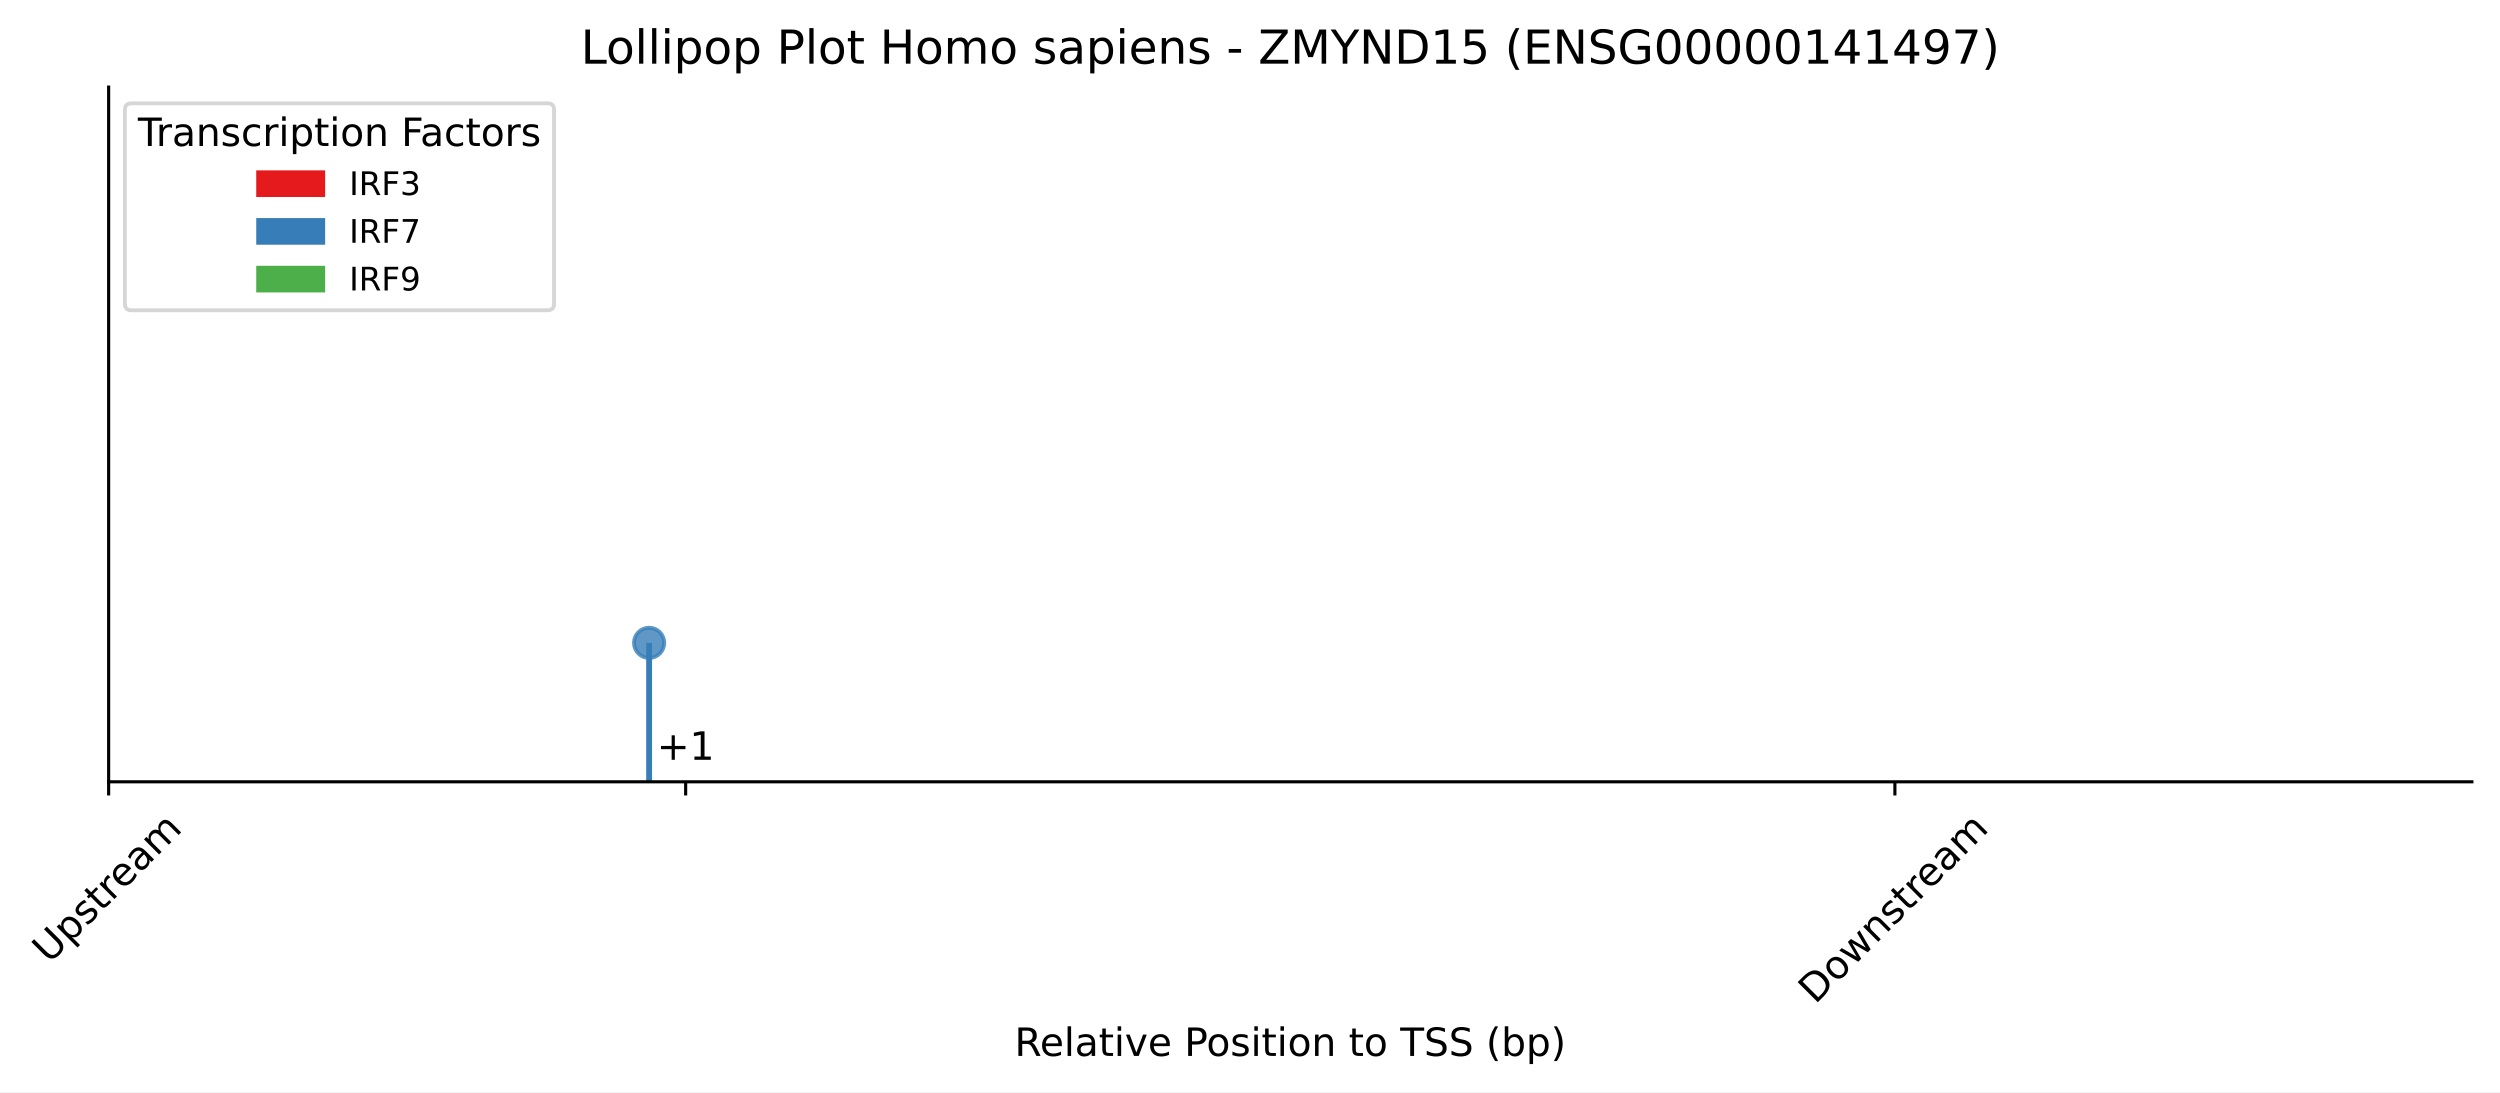
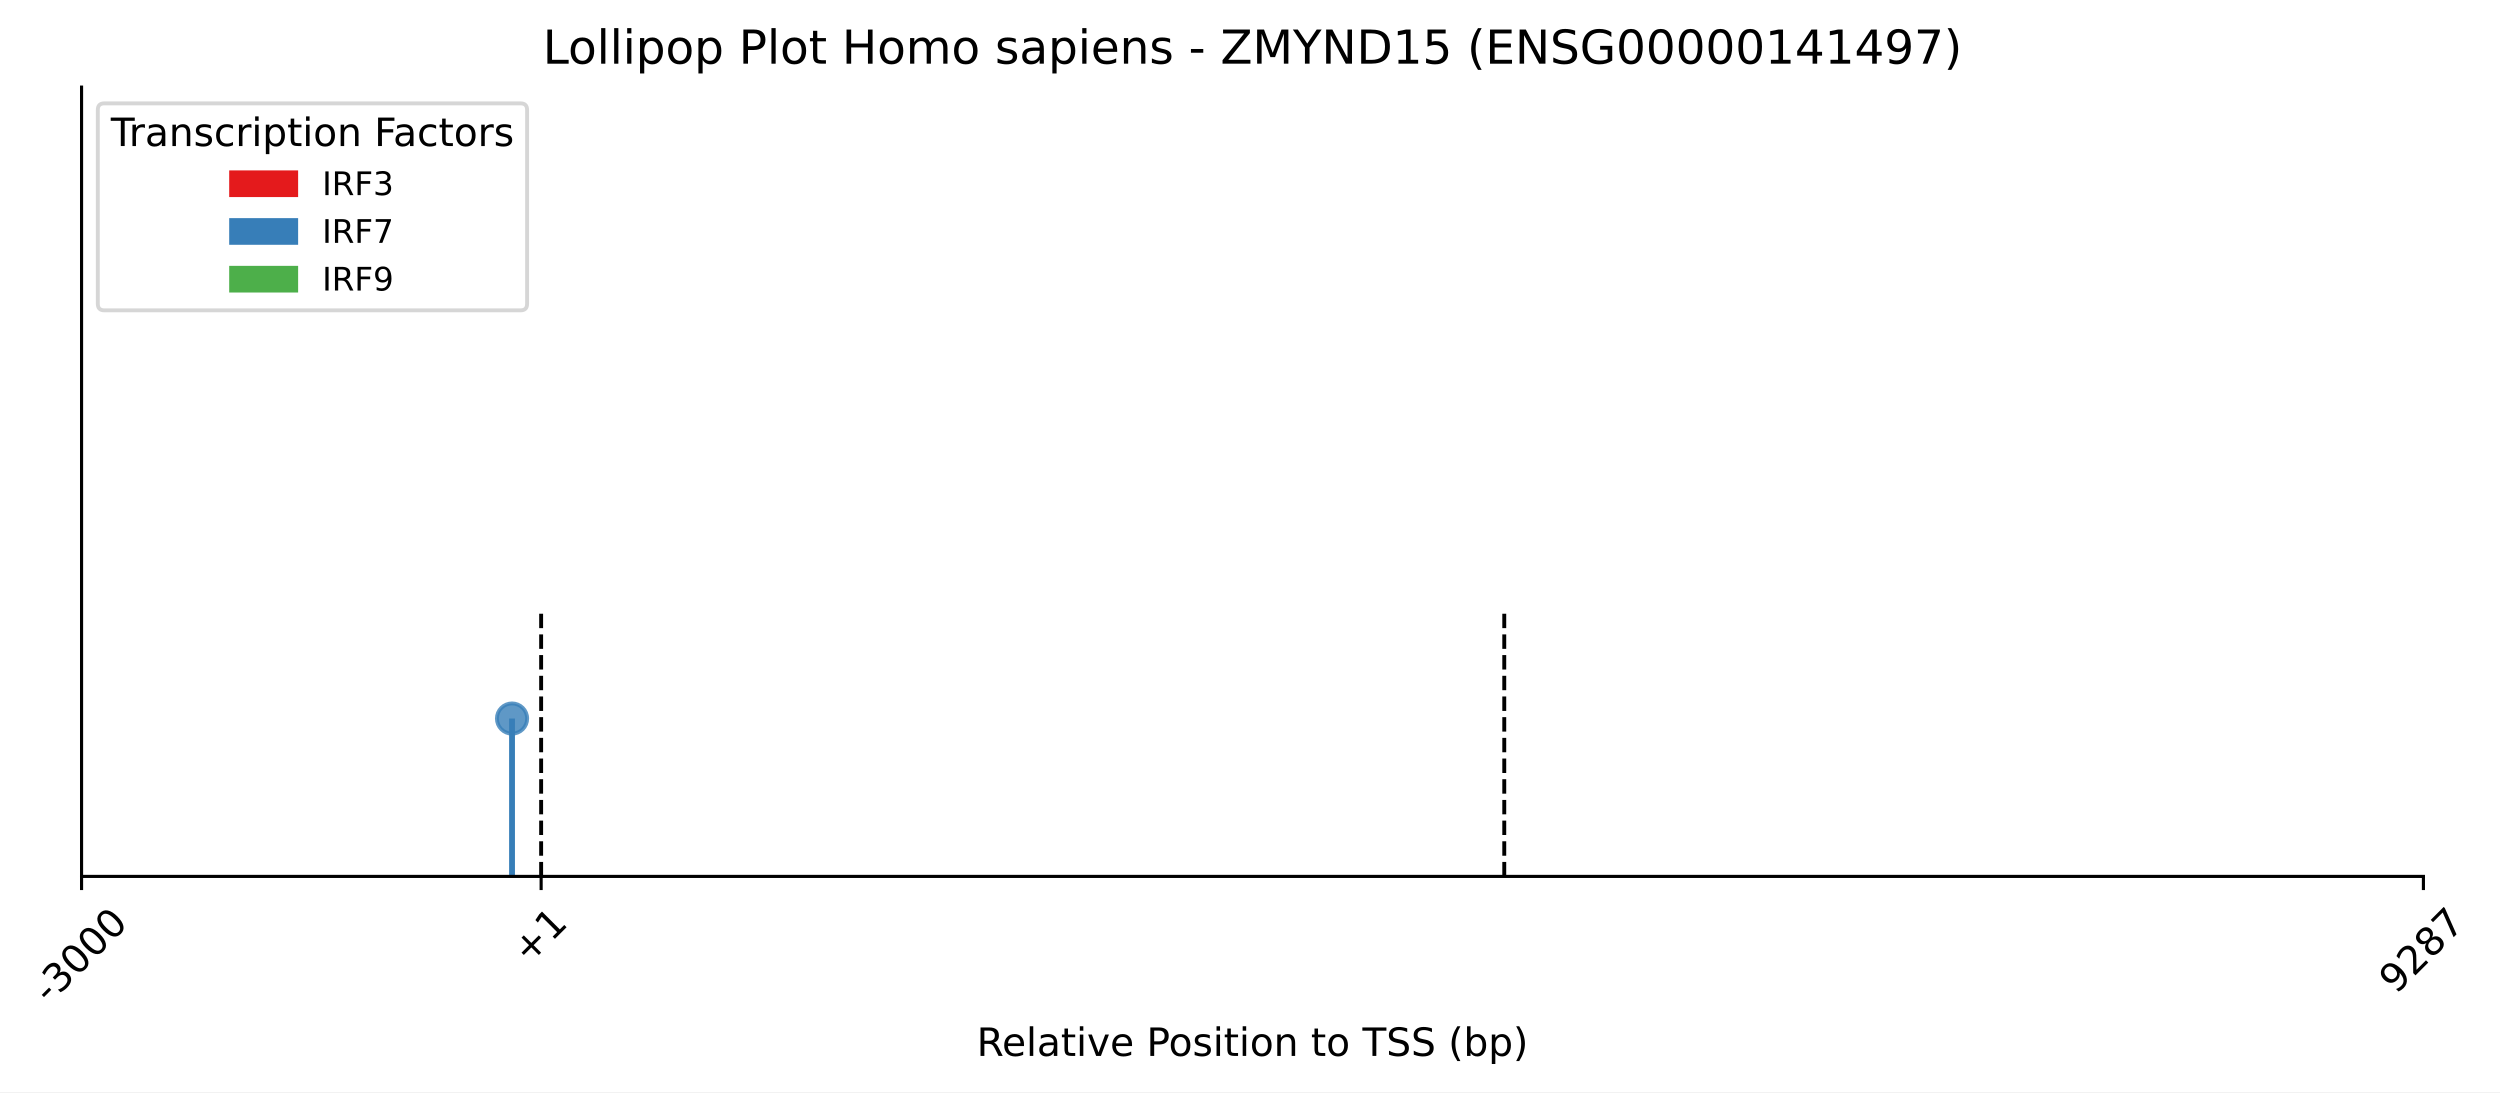
- <svg xmlns="http://www.w3.org/2000/svg" xmlns:xlink="http://www.w3.org/1999/xlink" width="640.663pt" height="279.88pt" viewBox="0 0 640.663 279.88" version="1.1">
+ <svg xmlns="http://www.w3.org/2000/svg" xmlns:xlink="http://www.w3.org/1999/xlink" width="640.489pt" height="279.8pt" viewBox="0 0 640.489 279.8" version="1.1">
  <defs>
    <style type="text/css">*{stroke-linejoin: round; stroke-linecap: butt}</style>
  </defs>
  <g id="figure_1">
    <g id="patch_1">
-       <path d="M 0 279.88  L 640.663 279.88  L 640.663 0  L 0 0  z " style="fill: #ffffff" />
+       <path d="M -0 279.8  L 640.489 279.8  L 640.489 0  L -0 0  z " style="fill: #ffffff" />
    </g>
    <g id="axes_1">
      <g id="patch_2">
-         <path d="M 27.841 200.348  L 633.463 200.348  L 633.463 22.318  L 27.841 22.318  z " style="fill: #ffffff" />
+         <path d="M 20.895 224.531  L 620.869 224.531  L 620.869 22.318  L 20.895 22.318  z " style="fill: #ffffff" />
      </g>
      <g id="matplotlib.axis_1">
        <g id="xtick_1">
          <g id="line2d_1">
            <defs>
-               <path id="m3bb1dc9fc0" d="M 0 0  L 0 3.5  " style="stroke: #000000; stroke-width: 0.8" />
+               <path id="m8d23aa9024" d="M 0 0  L 0 3.5  " style="stroke: #000000; stroke-width: 0.8" />
            </defs>
            <g>
-               <use xlink:href="#m3bb1dc9fc0" x="27.841" y="200.348" style="stroke: #000000; stroke-width: 0.8" />
+               <use xlink:href="#m8d23aa9024" x="20.895" y="224.531" style="stroke: #000000; stroke-width: 0.8" />
            </g>
          </g>
          <g id="text_1">
-             <g transform="translate(12.57291 247.1605) rotate(-45) scale(0.1 -0.1)">
+             <g transform="translate(12.57291 257.4511) rotate(-45) scale(0.1 -0.1)">
              <defs>
-                 <path id="DejaVuSans-55" d="M 556 4666  L 1191 4666  L 1191 1831  Q 1191 1081 1462 751  Q 1734 422 2344 422  Q 2950 422 3222 751  Q 3494 1081 3494 1831  L 3494 4666  L 4128 4666  L 4128 1753  Q 4128 841 3676 375  Q 3225 -91 2344 -91  Q 1459 -91 1007 375  Q 556 841 556 1753  L 556 4666  z " transform="scale(0.015625)" />
-                 <path id="DejaVuSans-70" d="M 1159 525  L 1159 -1331  L 581 -1331  L 581 3500  L 1159 3500  L 1159 2969  Q 1341 3281 1617 3432  Q 1894 3584 2278 3584  Q 2916 3584 3314 3078  Q 3713 2572 3713 1747  Q 3713 922 3314 415  Q 2916 -91 2278 -91  Q 1894 -91 1617 61  Q 1341 213 1159 525  z M 3116 1747  Q 3116 2381 2855 2742  Q 2594 3103 2138 3103  Q 1681 3103 1420 2742  Q 1159 2381 1159 1747  Q 1159 1113 1420 752  Q 1681 391 2138 391  Q 2594 391 2855 752  Q 3116 1113 3116 1747  z " transform="scale(0.015625)" />
-                 <path id="DejaVuSans-73" d="M 2834 3397  L 2834 2853  Q 2591 2978 2328 3040  Q 2066 3103 1784 3103  Q 1356 3103 1142 2972  Q 928 2841 928 2578  Q 928 2378 1081 2264  Q 1234 2150 1697 2047  L 1894 2003  Q 2506 1872 2764 1633  Q 3022 1394 3022 966  Q 3022 478 2636 193  Q 2250 -91 1575 -91  Q 1294 -91 989 -36  Q 684 19 347 128  L 347 722  Q 666 556 975 473  Q 1284 391 1588 391  Q 1994 391 2212 530  Q 2431 669 2431 922  Q 2431 1156 2273 1281  Q 2116 1406 1581 1522  L 1381 1569  Q 847 1681 609 1914  Q 372 2147 372 2553  Q 372 3047 722 3315  Q 1072 3584 1716 3584  Q 2034 3584 2315 3537  Q 2597 3491 2834 3397  z " transform="scale(0.015625)" />
-                 <path id="DejaVuSans-74" d="M 1172 4494  L 1172 3500  L 2356 3500  L 2356 3053  L 1172 3053  L 1172 1153  Q 1172 725 1289 603  Q 1406 481 1766 481  L 2356 481  L 2356 0  L 1766 0  Q 1100 0 847 248  Q 594 497 594 1153  L 594 3053  L 172 3053  L 172 3500  L 594 3500  L 594 4494  L 1172 4494  z " transform="scale(0.015625)" />
-                 <path id="DejaVuSans-72" d="M 2631 2963  Q 2534 3019 2420 3045  Q 2306 3072 2169 3072  Q 1681 3072 1420 2755  Q 1159 2438 1159 1844  L 1159 0  L 581 0  L 581 3500  L 1159 3500  L 1159 2956  Q 1341 3275 1631 3429  Q 1922 3584 2338 3584  Q 2397 3584 2469 3576  Q 2541 3569 2628 3553  L 2631 2963  z " transform="scale(0.015625)" />
-                 <path id="DejaVuSans-65" d="M 3597 1894  L 3597 1613  L 953 1613  Q 991 1019 1311 708  Q 1631 397 2203 397  Q 2534 397 2845 478  Q 3156 559 3463 722  L 3463 178  Q 3153 47 2828 -22  Q 2503 -91 2169 -91  Q 1331 -91 842 396  Q 353 884 353 1716  Q 353 2575 817 3079  Q 1281 3584 2069 3584  Q 2775 3584 3186 3129  Q 3597 2675 3597 1894  z M 3022 2063  Q 3016 2534 2758 2815  Q 2500 3097 2075 3097  Q 1594 3097 1305 2825  Q 1016 2553 972 2059  L 3022 2063  z " transform="scale(0.015625)" />
-                 <path id="DejaVuSans-61" d="M 2194 1759  Q 1497 1759 1228 1600  Q 959 1441 959 1056  Q 959 750 1161 570  Q 1363 391 1709 391  Q 2188 391 2477 730  Q 2766 1069 2766 1631  L 2766 1759  L 2194 1759  z M 3341 1997  L 3341 0  L 2766 0  L 2766 531  Q 2569 213 2275 61  Q 1981 -91 1556 -91  Q 1019 -91 701 211  Q 384 513 384 1019  Q 384 1609 779 1909  Q 1175 2209 1959 2209  L 2766 2209  L 2766 2266  Q 2766 2663 2505 2880  Q 2244 3097 1772 3097  Q 1472 3097 1187 3025  Q 903 2953 641 2809  L 641 3341  Q 956 3463 1253 3523  Q 1550 3584 1831 3584  Q 2591 3584 2966 3190  Q 3341 2797 3341 1997  z " transform="scale(0.015625)" />
-                 <path id="DejaVuSans-6d" d="M 3328 2828  Q 3544 3216 3844 3400  Q 4144 3584 4550 3584  Q 5097 3584 5394 3201  Q 5691 2819 5691 2113  L 5691 0  L 5113 0  L 5113 2094  Q 5113 2597 4934 2840  Q 4756 3084 4391 3084  Q 3944 3084 3684 2787  Q 3425 2491 3425 1978  L 3425 0  L 2847 0  L 2847 2094  Q 2847 2600 2669 2842  Q 2491 3084 2119 3084  Q 1678 3084 1418 2786  Q 1159 2488 1159 1978  L 1159 0  L 581 0  L 581 3500  L 1159 3500  L 1159 2956  Q 1356 3278 1631 3431  Q 1906 3584 2284 3584  Q 2666 3584 2933 3390  Q 3200 3197 3328 2828  z " transform="scale(0.015625)" />
+                 <path id="DejaVuSans-2d" d="M 313 2009  L 1997 2009  L 1997 1497  L 313 1497  L 313 2009  z " transform="scale(0.015625)" />
+                 <path id="DejaVuSans-33" d="M 2597 2516  Q 3050 2419 3304 2112  Q 3559 1806 3559 1356  Q 3559 666 3084 287  Q 2609 -91 1734 -91  Q 1441 -91 1130 -33  Q 819 25 488 141  L 488 750  Q 750 597 1062 519  Q 1375 441 1716 441  Q 2309 441 2620 675  Q 2931 909 2931 1356  Q 2931 1769 2642 2001  Q 2353 2234 1838 2234  L 1294 2234  L 1294 2753  L 1863 2753  Q 2328 2753 2575 2939  Q 2822 3125 2822 3475  Q 2822 3834 2567 4026  Q 2313 4219 1838 4219  Q 1578 4219 1281 4162  Q 984 4106 628 3988  L 628 4550  Q 988 4650 1302 4700  Q 1616 4750 1894 4750  Q 2613 4750 3031 4423  Q 3450 4097 3450 3541  Q 3450 3153 3228 2886  Q 3006 2619 2597 2516  z " transform="scale(0.015625)" />
+                 <path id="DejaVuSans-30" d="M 2034 4250  Q 1547 4250 1301 3770  Q 1056 3291 1056 2328  Q 1056 1369 1301 889  Q 1547 409 2034 409  Q 2525 409 2770 889  Q 3016 1369 3016 2328  Q 3016 3291 2770 3770  Q 2525 4250 2034 4250  z M 2034 4750  Q 2819 4750 3233 4129  Q 3647 3509 3647 2328  Q 3647 1150 3233 529  Q 2819 -91 2034 -91  Q 1250 -91 836 529  Q 422 1150 422 2328  Q 422 3509 836 4129  Q 1250 4750 2034 4750  z " transform="scale(0.015625)" />
              </defs>
-               <use xlink:href="#DejaVuSans-55" />
-               <use xlink:href="#DejaVuSans-70" x="73.193" />
-               <use xlink:href="#DejaVuSans-73" x="136.67" />
-               <use xlink:href="#DejaVuSans-74" x="188.77" />
-               <use xlink:href="#DejaVuSans-72" x="227.979" />
-               <use xlink:href="#DejaVuSans-65" x="266.842" />
-               <use xlink:href="#DejaVuSans-61" x="328.365" />
-               <use xlink:href="#DejaVuSans-6d" x="389.645" />
+               <use xlink:href="#DejaVuSans-2d" />
+               <use xlink:href="#DejaVuSans-33" x="36.084" />
+               <use xlink:href="#DejaVuSans-30" x="99.707" />
+               <use xlink:href="#DejaVuSans-30" x="163.33" />
+               <use xlink:href="#DejaVuSans-30" x="226.953" />
            </g>
          </g>
        </g>
        <g id="xtick_2">
          <g id="line2d_2">
            <g>
-               <use xlink:href="#m3bb1dc9fc0" x="175.71" y="200.348" style="stroke: #000000; stroke-width: 0.8" />
+               <use xlink:href="#m8d23aa9024" x="138.637" y="224.531" style="stroke: #000000; stroke-width: 0.8" />
+             </g>
+           </g>
+           <g id="text_2">
+             <g transform="translate(135.3762 247.3285) rotate(-45) scale(0.1 -0.1)">
+               <defs>
+                 <path id="DejaVuSans-2b" d="M 2944 4013  L 2944 2272  L 4684 2272  L 4684 1741  L 2944 1741  L 2944 0  L 2419 0  L 2419 1741  L 678 1741  L 678 2272  L 2419 2272  L 2419 4013  L 2944 4013  z " transform="scale(0.015625)" />
+                 <path id="DejaVuSans-31" d="M 794 531  L 1825 531  L 1825 4091  L 703 3866  L 703 4441  L 1819 4666  L 2450 4666  L 2450 531  L 3481 531  L 3481 0  L 794 0  L 794 531  z " transform="scale(0.015625)" />
+               </defs>
+               <use xlink:href="#DejaVuSans-2b" />
+               <use xlink:href="#DejaVuSans-31" x="83.789" />
            </g>
          </g>
        </g>
        <g id="xtick_3">
          <g id="line2d_3">
            <g>
-               <use xlink:href="#m3bb1dc9fc0" x="485.594" y="200.348" style="stroke: #000000; stroke-width: 0.8" />
-             </g>
-           </g>
-           <g id="text_2">
-             <g transform="translate(465.1401 257.5318) rotate(-45) scale(0.1 -0.1)">
+               <use xlink:href="#m8d23aa9024" x="620.869" y="224.531" style="stroke: #000000; stroke-width: 0.8" />
+             </g>
+           </g>
+           <g id="text_3">
+             <g transform="translate(613.8221 254.9) rotate(-45) scale(0.1 -0.1)">
              <defs>
-                 <path id="DejaVuSans-44" d="M 1259 4147  L 1259 519  L 2022 519  Q 2988 519 3436 956  Q 3884 1394 3884 2338  Q 3884 3275 3436 3711  Q 2988 4147 2022 4147  L 1259 4147  z M 628 4666  L 1925 4666  Q 3281 4666 3915 4102  Q 4550 3538 4550 2338  Q 4550 1131 3912 565  Q 3275 0 1925 0  L 628 0  L 628 4666  z " transform="scale(0.015625)" />
-                 <path id="DejaVuSans-6f" d="M 1959 3097  Q 1497 3097 1228 2736  Q 959 2375 959 1747  Q 959 1119 1226 758  Q 1494 397 1959 397  Q 2419 397 2687 759  Q 2956 1122 2956 1747  Q 2956 2369 2687 2733  Q 2419 3097 1959 3097  z M 1959 3584  Q 2709 3584 3137 3096  Q 3566 2609 3566 1747  Q 3566 888 3137 398  Q 2709 -91 1959 -91  Q 1206 -91 779 398  Q 353 888 353 1747  Q 353 2609 779 3096  Q 1206 3584 1959 3584  z " transform="scale(0.015625)" />
-                 <path id="DejaVuSans-77" d="M 269 3500  L 844 3500  L 1563 769  L 2278 3500  L 2956 3500  L 3675 769  L 4391 3500  L 4966 3500  L 4050 0  L 3372 0  L 2619 2869  L 1863 0  L 1184 0  L 269 3500  z " transform="scale(0.015625)" />
-                 <path id="DejaVuSans-6e" d="M 3513 2113  L 3513 0  L 2938 0  L 2938 2094  Q 2938 2591 2744 2837  Q 2550 3084 2163 3084  Q 1697 3084 1428 2787  Q 1159 2491 1159 1978  L 1159 0  L 581 0  L 581 3500  L 1159 3500  L 1159 2956  Q 1366 3272 1645 3428  Q 1925 3584 2291 3584  Q 2894 3584 3203 3211  Q 3513 2838 3513 2113  z " transform="scale(0.015625)" />
+                 <path id="DejaVuSans-39" d="M 703 97  L 703 672  Q 941 559 1184 500  Q 1428 441 1663 441  Q 2288 441 2617 861  Q 2947 1281 2994 2138  Q 2813 1869 2534 1725  Q 2256 1581 1919 1581  Q 1219 1581 811 2004  Q 403 2428 403 3163  Q 403 3881 828 4315  Q 1253 4750 1959 4750  Q 2769 4750 3195 4129  Q 3622 3509 3622 2328  Q 3622 1225 3098 567  Q 2575 -91 1691 -91  Q 1453 -91 1209 -44  Q 966 3 703 97  z M 1959 2075  Q 2384 2075 2632 2365  Q 2881 2656 2881 3163  Q 2881 3666 2632 3958  Q 2384 4250 1959 4250  Q 1534 4250 1286 3958  Q 1038 3666 1038 3163  Q 1038 2656 1286 2365  Q 1534 2075 1959 2075  z " transform="scale(0.015625)" />
+                 <path id="DejaVuSans-32" d="M 1228 531  L 3431 531  L 3431 0  L 469 0  L 469 531  Q 828 903 1448 1529  Q 2069 2156 2228 2338  Q 2531 2678 2651 2914  Q 2772 3150 2772 3378  Q 2772 3750 2511 3984  Q 2250 4219 1831 4219  Q 1534 4219 1204 4116  Q 875 4013 500 3803  L 500 4441  Q 881 4594 1212 4672  Q 1544 4750 1819 4750  Q 2544 4750 2975 4387  Q 3406 4025 3406 3419  Q 3406 3131 3298 2873  Q 3191 2616 2906 2266  Q 2828 2175 2409 1742  Q 1991 1309 1228 531  z " transform="scale(0.015625)" />
+                 <path id="DejaVuSans-38" d="M 2034 2216  Q 1584 2216 1326 1975  Q 1069 1734 1069 1313  Q 1069 891 1326 650  Q 1584 409 2034 409  Q 2484 409 2743 651  Q 3003 894 3003 1313  Q 3003 1734 2745 1975  Q 2488 2216 2034 2216  z M 1403 2484  Q 997 2584 770 2862  Q 544 3141 544 3541  Q 544 4100 942 4425  Q 1341 4750 2034 4750  Q 2731 4750 3128 4425  Q 3525 4100 3525 3541  Q 3525 3141 3298 2862  Q 3072 2584 2669 2484  Q 3125 2378 3379 2068  Q 3634 1759 3634 1313  Q 3634 634 3220 271  Q 2806 -91 2034 -91  Q 1263 -91 848 271  Q 434 634 434 1313  Q 434 1759 690 2068  Q 947 2378 1403 2484  z M 1172 3481  Q 1172 3119 1398 2916  Q 1625 2713 2034 2713  Q 2441 2713 2670 2916  Q 2900 3119 2900 3481  Q 2900 3844 2670 4047  Q 2441 4250 2034 4250  Q 1625 4250 1398 4047  Q 1172 3844 1172 3481  z " transform="scale(0.015625)" />
+                 <path id="DejaVuSans-37" d="M 525 4666  L 3525 4666  L 3525 4397  L 1831 0  L 1172 0  L 2766 4134  L 525 4134  L 525 4666  z " transform="scale(0.015625)" />
              </defs>
-               <use xlink:href="#DejaVuSans-44" />
-               <use xlink:href="#DejaVuSans-6f" x="77.002" />
-               <use xlink:href="#DejaVuSans-77" x="138.184" />
-               <use xlink:href="#DejaVuSans-6e" x="219.971" />
-               <use xlink:href="#DejaVuSans-73" x="283.35" />
-               <use xlink:href="#DejaVuSans-74" x="335.449" />
-               <use xlink:href="#DejaVuSans-72" x="374.658" />
-               <use xlink:href="#DejaVuSans-65" x="413.521" />
-               <use xlink:href="#DejaVuSans-61" x="475.045" />
-               <use xlink:href="#DejaVuSans-6d" x="536.324" />
-             </g>
-           </g>
-         </g>
-         <g id="text_3">
-           <g transform="translate(259.996 270.6008) scale(0.1 -0.1)">
+               <use xlink:href="#DejaVuSans-39" />
+               <use xlink:href="#DejaVuSans-32" x="63.623" />
+               <use xlink:href="#DejaVuSans-38" x="127.246" />
+               <use xlink:href="#DejaVuSans-37" x="190.869" />
+             </g>
+           </g>
+         </g>
+         <g id="text_4">
+           <g transform="translate(250.2258 270.5201) scale(0.1 -0.1)">
            <defs>
              <path id="DejaVuSans-52" d="M 2841 2188  Q 3044 2119 3236 1894  Q 3428 1669 3622 1275  L 4263 0  L 3584 0  L 2988 1197  Q 2756 1666 2539 1819  Q 2322 1972 1947 1972  L 1259 1972  L 1259 0  L 628 0  L 628 4666  L 2053 4666  Q 2853 4666 3247 4331  Q 3641 3997 3641 3322  Q 3641 2881 3436 2590  Q 3231 2300 2841 2188  z M 1259 4147  L 1259 2491  L 2053 2491  Q 2509 2491 2742 2702  Q 2975 2913 2975 3322  Q 2975 3731 2742 3939  Q 2509 4147 2053 4147  L 1259 4147  z " transform="scale(0.015625)" />
+               <path id="DejaVuSans-65" d="M 3597 1894  L 3597 1613  L 953 1613  Q 991 1019 1311 708  Q 1631 397 2203 397  Q 2534 397 2845 478  Q 3156 559 3463 722  L 3463 178  Q 3153 47 2828 -22  Q 2503 -91 2169 -91  Q 1331 -91 842 396  Q 353 884 353 1716  Q 353 2575 817 3079  Q 1281 3584 2069 3584  Q 2775 3584 3186 3129  Q 3597 2675 3597 1894  z M 3022 2063  Q 3016 2534 2758 2815  Q 2500 3097 2075 3097  Q 1594 3097 1305 2825  Q 1016 2553 972 2059  L 3022 2063  z " transform="scale(0.015625)" />
              <path id="DejaVuSans-6c" d="M 603 4863  L 1178 4863  L 1178 0  L 603 0  L 603 4863  z " transform="scale(0.015625)" />
+               <path id="DejaVuSans-61" d="M 2194 1759  Q 1497 1759 1228 1600  Q 959 1441 959 1056  Q 959 750 1161 570  Q 1363 391 1709 391  Q 2188 391 2477 730  Q 2766 1069 2766 1631  L 2766 1759  L 2194 1759  z M 3341 1997  L 3341 0  L 2766 0  L 2766 531  Q 2569 213 2275 61  Q 1981 -91 1556 -91  Q 1019 -91 701 211  Q 384 513 384 1019  Q 384 1609 779 1909  Q 1175 2209 1959 2209  L 2766 2209  L 2766 2266  Q 2766 2663 2505 2880  Q 2244 3097 1772 3097  Q 1472 3097 1187 3025  Q 903 2953 641 2809  L 641 3341  Q 956 3463 1253 3523  Q 1550 3584 1831 3584  Q 2591 3584 2966 3190  Q 3341 2797 3341 1997  z " transform="scale(0.015625)" />
+               <path id="DejaVuSans-74" d="M 1172 4494  L 1172 3500  L 2356 3500  L 2356 3053  L 1172 3053  L 1172 1153  Q 1172 725 1289 603  Q 1406 481 1766 481  L 2356 481  L 2356 0  L 1766 0  Q 1100 0 847 248  Q 594 497 594 1153  L 594 3053  L 172 3053  L 172 3500  L 594 3500  L 594 4494  L 1172 4494  z " transform="scale(0.015625)" />
              <path id="DejaVuSans-69" d="M 603 3500  L 1178 3500  L 1178 0  L 603 0  L 603 3500  z M 603 4863  L 1178 4863  L 1178 4134  L 603 4134  L 603 4863  z " transform="scale(0.015625)" />
              <path id="DejaVuSans-76" d="M 191 3500  L 800 3500  L 1894 563  L 2988 3500  L 3597 3500  L 2284 0  L 1503 0  L 191 3500  z " transform="scale(0.015625)" />
              <path id="DejaVuSans-20" transform="scale(0.015625)" />
              <path id="DejaVuSans-50" d="M 1259 4147  L 1259 2394  L 2053 2394  Q 2494 2394 2734 2622  Q 2975 2850 2975 3272  Q 2975 3691 2734 3919  Q 2494 4147 2053 4147  L 1259 4147  z M 628 4666  L 2053 4666  Q 2838 4666 3239 4311  Q 3641 3956 3641 3272  Q 3641 2581 3239 2228  Q 2838 1875 2053 1875  L 1259 1875  L 1259 0  L 628 0  L 628 4666  z " transform="scale(0.015625)" />
+               <path id="DejaVuSans-6f" d="M 1959 3097  Q 1497 3097 1228 2736  Q 959 2375 959 1747  Q 959 1119 1226 758  Q 1494 397 1959 397  Q 2419 397 2687 759  Q 2956 1122 2956 1747  Q 2956 2369 2687 2733  Q 2419 3097 1959 3097  z M 1959 3584  Q 2709 3584 3137 3096  Q 3566 2609 3566 1747  Q 3566 888 3137 398  Q 2709 -91 1959 -91  Q 1206 -91 779 398  Q 353 888 353 1747  Q 353 2609 779 3096  Q 1206 3584 1959 3584  z " transform="scale(0.015625)" />
+               <path id="DejaVuSans-73" d="M 2834 3397  L 2834 2853  Q 2591 2978 2328 3040  Q 2066 3103 1784 3103  Q 1356 3103 1142 2972  Q 928 2841 928 2578  Q 928 2378 1081 2264  Q 1234 2150 1697 2047  L 1894 2003  Q 2506 1872 2764 1633  Q 3022 1394 3022 966  Q 3022 478 2636 193  Q 2250 -91 1575 -91  Q 1294 -91 989 -36  Q 684 19 347 128  L 347 722  Q 666 556 975 473  Q 1284 391 1588 391  Q 1994 391 2212 530  Q 2431 669 2431 922  Q 2431 1156 2273 1281  Q 2116 1406 1581 1522  L 1381 1569  Q 847 1681 609 1914  Q 372 2147 372 2553  Q 372 3047 722 3315  Q 1072 3584 1716 3584  Q 2034 3584 2315 3537  Q 2597 3491 2834 3397  z " transform="scale(0.015625)" />
+               <path id="DejaVuSans-6e" d="M 3513 2113  L 3513 0  L 2938 0  L 2938 2094  Q 2938 2591 2744 2837  Q 2550 3084 2163 3084  Q 1697 3084 1428 2787  Q 1159 2491 1159 1978  L 1159 0  L 581 0  L 581 3500  L 1159 3500  L 1159 2956  Q 1366 3272 1645 3428  Q 1925 3584 2291 3584  Q 2894 3584 3203 3211  Q 3513 2838 3513 2113  z " transform="scale(0.015625)" />
              <path id="DejaVuSans-54" d="M -19 4666  L 3928 4666  L 3928 4134  L 2272 4134  L 2272 0  L 1638 0  L 1638 4134  L -19 4134  L -19 4666  z " transform="scale(0.015625)" />
              <path id="DejaVuSans-53" d="M 3425 4513  L 3425 3897  Q 3066 4069 2747 4153  Q 2428 4238 2131 4238  Q 1616 4238 1336 4038  Q 1056 3838 1056 3469  Q 1056 3159 1242 3001  Q 1428 2844 1947 2747  L 2328 2669  Q 3034 2534 3370 2195  Q 3706 1856 3706 1288  Q 3706 609 3251 259  Q 2797 -91 1919 -91  Q 1588 -91 1214 -16  Q 841 59 441 206  L 441 856  Q 825 641 1194 531  Q 1563 422 1919 422  Q 2459 422 2753 634  Q 3047 847 3047 1241  Q 3047 1584 2836 1778  Q 2625 1972 2144 2069  L 1759 2144  Q 1053 2284 737 2584  Q 422 2884 422 3419  Q 422 4038 858 4394  Q 1294 4750 2059 4750  Q 2388 4750 2728 4690  Q 3069 4631 3425 4513  z " transform="scale(0.015625)" />
              <path id="DejaVuSans-28" d="M 1984 4856  Q 1566 4138 1362 3434  Q 1159 2731 1159 2009  Q 1159 1288 1364 580  Q 1569 -128 1984 -844  L 1484 -844  Q 1016 -109 783 600  Q 550 1309 550 2009  Q 550 2706 781 3412  Q 1013 4119 1484 4856  L 1984 4856  z " transform="scale(0.015625)" />
              <path id="DejaVuSans-62" d="M 3116 1747  Q 3116 2381 2855 2742  Q 2594 3103 2138 3103  Q 1681 3103 1420 2742  Q 1159 2381 1159 1747  Q 1159 1113 1420 752  Q 1681 391 2138 391  Q 2594 391 2855 752  Q 3116 1113 3116 1747  z M 1159 2969  Q 1341 3281 1617 3432  Q 1894 3584 2278 3584  Q 2916 3584 3314 3078  Q 3713 2572 3713 1747  Q 3713 922 3314 415  Q 2916 -91 2278 -91  Q 1894 -91 1617 61  Q 1341 213 1159 525  L 1159 0  L 581 0  L 581 4863  L 1159 4863  L 1159 2969  z " transform="scale(0.015625)" />
+               <path id="DejaVuSans-70" d="M 1159 525  L 1159 -1331  L 581 -1331  L 581 3500  L 1159 3500  L 1159 2969  Q 1341 3281 1617 3432  Q 1894 3584 2278 3584  Q 2916 3584 3314 3078  Q 3713 2572 3713 1747  Q 3713 922 3314 415  Q 2916 -91 2278 -91  Q 1894 -91 1617 61  Q 1341 213 1159 525  z M 3116 1747  Q 3116 2381 2855 2742  Q 2594 3103 2138 3103  Q 1681 3103 1420 2742  Q 1159 2381 1159 1747  Q 1159 1113 1420 752  Q 1681 391 2138 391  Q 2594 391 2855 752  Q 3116 1113 3116 1747  z " transform="scale(0.015625)" />
              <path id="DejaVuSans-29" d="M 513 4856  L 1013 4856  Q 1481 4119 1714 3412  Q 1947 2706 1947 2009  Q 1947 1309 1714 600  Q 1481 -109 1013 -844  L 513 -844  Q 928 -128 1133 580  Q 1338 1288 1338 2009  Q 1338 2731 1133 3434  Q 928 4138 513 4856  z " transform="scale(0.015625)" />
            </defs>
            <use xlink:href="#DejaVuSans-52" />
            <use xlink:href="#DejaVuSans-65" x="64.982" />
            <use xlink:href="#DejaVuSans-6c" x="126.506" />
            <use xlink:href="#DejaVuSans-61" x="154.289" />
            <use xlink:href="#DejaVuSans-74" x="215.568" />
            <use xlink:href="#DejaVuSans-69" x="254.777" />
            <use xlink:href="#DejaVuSans-76" x="282.561" />
            <use xlink:href="#DejaVuSans-65" x="341.74" />
            <use xlink:href="#DejaVuSans-20" x="403.264" />
            <use xlink:href="#DejaVuSans-50" x="435.051" />
            <use xlink:href="#DejaVuSans-6f" x="491.729" />
            <use xlink:href="#DejaVuSans-73" x="552.91" />
            <use xlink:href="#DejaVuSans-69" x="605.01" />
            <use xlink:href="#DejaVuSans-74" x="632.793" />
            <use xlink:href="#DejaVuSans-69" x="672.002" />
            <use xlink:href="#DejaVuSans-6f" x="699.785" />
            <use xlink:href="#DejaVuSans-6e" x="760.967" />
            <use xlink:href="#DejaVuSans-20" x="824.346" />
            <use xlink:href="#DejaVuSans-74" x="856.133" />
            <use xlink:href="#DejaVuSans-6f" x="895.342" />
            <use xlink:href="#DejaVuSans-20" x="956.523" />
            <use xlink:href="#DejaVuSans-54" x="988.311" />
            <use xlink:href="#DejaVuSans-53" x="1049.395" />
            <use xlink:href="#DejaVuSans-53" x="1112.871" />
            <use xlink:href="#DejaVuSans-20" x="1176.348" />
            <use xlink:href="#DejaVuSans-28" x="1208.135" />
            <use xlink:href="#DejaVuSans-62" x="1247.148" />
            <use xlink:href="#DejaVuSans-70" x="1310.625" />
            <use xlink:href="#DejaVuSans-29" x="1374.102" />
          </g>
        </g>
      </g>
      <g id="matplotlib.axis_2" />
      <g id="LineCollection_1">
-         <path d="M 166.345 200.348  L 166.345 164.742  " clip-path="url(#pf30275ac1f)" style="fill: none; stroke: #377eb8; stroke-width: 1.5" />
+         <path d="M 131.18 224.531  L 131.18 184.089  " clip-path="url(#pcc450749c1)" style="fill: none; stroke: #377eb8; stroke-width: 1.5" />
+       </g>
+       <g id="line2d_4">
+         <path d="M 138.637 224.531  L 138.637 157.127  " clip-path="url(#pcc450749c1)" style="fill: none; stroke-dasharray: 3.7,1.6; stroke-dashoffset: 0; stroke: #000000" />
+       </g>
+       <g id="line2d_5">
+         <path d="M 385.385 224.531  L 385.385 157.127  " clip-path="url(#pcc450749c1)" style="fill: none; stroke-dasharray: 3.7,1.6; stroke-dashoffset: 0; stroke: #000000" />
      </g>
      <g id="patch_3">
-         <path d="M 27.841 200.348  L 27.841 22.318  " style="fill: none; stroke: #000000; stroke-width: 0.8; stroke-linejoin: miter; stroke-linecap: square" />
+         <path d="M 20.895 224.531  L 20.895 22.318  " style="fill: none; stroke: #000000; stroke-width: 0.8; stroke-linejoin: miter; stroke-linecap: square" />
      </g>
      <g id="patch_4">
-         <path d="M 27.841 200.348  L 633.463 200.348  " style="fill: none; stroke: #000000; stroke-width: 0.8; stroke-linejoin: miter; stroke-linecap: square" />
+         <path d="M 20.895 224.531  L 620.869 224.531  " style="fill: none; stroke: #000000; stroke-width: 0.8; stroke-linejoin: miter; stroke-linecap: square" />
      </g>
      <g id="PathCollection_1">
        <defs>
-           <path id="m2b5920adad" d="M 0 3.873  C 1.027 3.873 2.012 3.465 2.739 2.739  C 3.465 2.012 3.873 1.027 3.873 0  C 3.873 -1.027 3.465 -2.012 2.739 -2.739  C 2.012 -3.465 1.027 -3.873 0 -3.873  C -1.027 -3.873 -2.012 -3.465 -2.739 -2.739  C -3.465 -2.012 -3.873 -1.027 -3.873 0  C -3.873 1.027 -3.465 2.012 -2.739 2.739  C -2.012 3.465 -1.027 3.873 0 3.873  z " style="stroke: #377eb8; stroke-opacity: 0.8" />
+           <path id="m022f806035" d="M 0 3.873  C 1.027 3.873 2.012 3.465 2.739 2.739  C 3.465 2.012 3.873 1.027 3.873 0  C 3.873 -1.027 3.465 -2.012 2.739 -2.739  C 2.012 -3.465 1.027 -3.873 0 -3.873  C -1.027 -3.873 -2.012 -3.465 -2.739 -2.739  C -3.465 -2.012 -3.873 -1.027 -3.873 0  C -3.873 1.027 -3.465 2.012 -2.739 2.739  C -2.012 3.465 -1.027 3.873 0 3.873  z " style="stroke: #377eb8; stroke-opacity: 0.8" />
        </defs>
-         <g clip-path="url(#pf30275ac1f)">
-           <use xlink:href="#m2b5920adad" x="166.345" y="164.742" style="fill: #377eb8; fill-opacity: 0.8; stroke: #377eb8; stroke-opacity: 0.8" />
-         </g>
-       </g>
-       <g id="text_4">
-         <g transform="translate(168.3392 194.7079) scale(0.1 -0.1)">
-           <defs>
-             <path id="DejaVuSans-2b" d="M 2944 4013  L 2944 2272  L 4684 2272  L 4684 1741  L 2944 1741  L 2944 0  L 2419 0  L 2419 1741  L 678 1741  L 678 2272  L 2419 2272  L 2419 4013  L 2944 4013  z " transform="scale(0.015625)" />
-             <path id="DejaVuSans-31" d="M 794 531  L 1825 531  L 1825 4091  L 703 3866  L 703 4441  L 1819 4666  L 2450 4666  L 2450 531  L 3481 531  L 3481 0  L 794 0  L 794 531  z " transform="scale(0.015625)" />
-           </defs>
-           <use xlink:href="#DejaVuSans-2b" />
-           <use xlink:href="#DejaVuSans-31" x="83.789" />
+         <g clip-path="url(#pcc450749c1)">
+           <use xlink:href="#m022f806035" x="131.18" y="184.089" style="fill: #377eb8; fill-opacity: 0.8; stroke: #377eb8; stroke-opacity: 0.8" />
        </g>
      </g>
      <g id="text_5">
-         <g transform="translate(148.8335 16.31812) scale(0.12 -0.12)">
+         <g transform="translate(139.0633 16.31812) scale(0.12 -0.12)">
          <defs>
            <path id="DejaVuSans-4c" d="M 628 4666  L 1259 4666  L 1259 531  L 3531 531  L 3531 0  L 628 0  L 628 4666  z " transform="scale(0.015625)" />
            <path id="DejaVuSans-48" d="M 628 4666  L 1259 4666  L 1259 2753  L 3553 2753  L 3553 4666  L 4184 4666  L 4184 0  L 3553 0  L 3553 2222  L 1259 2222  L 1259 0  L 628 0  L 628 4666  z " transform="scale(0.015625)" />
-             <path id="DejaVuSans-2d" d="M 313 2009  L 1997 2009  L 1997 1497  L 313 1497  L 313 2009  z " transform="scale(0.015625)" />
+             <path id="DejaVuSans-6d" d="M 3328 2828  Q 3544 3216 3844 3400  Q 4144 3584 4550 3584  Q 5097 3584 5394 3201  Q 5691 2819 5691 2113  L 5691 0  L 5113 0  L 5113 2094  Q 5113 2597 4934 2840  Q 4756 3084 4391 3084  Q 3944 3084 3684 2787  Q 3425 2491 3425 1978  L 3425 0  L 2847 0  L 2847 2094  Q 2847 2600 2669 2842  Q 2491 3084 2119 3084  Q 1678 3084 1418 2786  Q 1159 2488 1159 1978  L 1159 0  L 581 0  L 581 3500  L 1159 3500  L 1159 2956  Q 1356 3278 1631 3431  Q 1906 3584 2284 3584  Q 2666 3584 2933 3390  Q 3200 3197 3328 2828  z " transform="scale(0.015625)" />
            <path id="DejaVuSans-5a" d="M 359 4666  L 4025 4666  L 4025 4184  L 1075 531  L 4097 531  L 4097 0  L 288 0  L 288 481  L 3238 4134  L 359 4134  L 359 4666  z " transform="scale(0.015625)" />
            <path id="DejaVuSans-4d" d="M 628 4666  L 1569 4666  L 2759 1491  L 3956 4666  L 4897 4666  L 4897 0  L 4281 0  L 4281 4097  L 3078 897  L 2444 897  L 1241 4097  L 1241 0  L 628 0  L 628 4666  z " transform="scale(0.015625)" />
            <path id="DejaVuSans-59" d="M -13 4666  L 666 4666  L 1959 2747  L 3244 4666  L 3922 4666  L 2272 2222  L 2272 0  L 1638 0  L 1638 2222  L -13 4666  z " transform="scale(0.015625)" />
            <path id="DejaVuSans-4e" d="M 628 4666  L 1478 4666  L 3547 763  L 3547 4666  L 4159 4666  L 4159 0  L 3309 0  L 1241 3903  L 1241 0  L 628 0  L 628 4666  z " transform="scale(0.015625)" />
+             <path id="DejaVuSans-44" d="M 1259 4147  L 1259 519  L 2022 519  Q 2988 519 3436 956  Q 3884 1394 3884 2338  Q 3884 3275 3436 3711  Q 2988 4147 2022 4147  L 1259 4147  z M 628 4666  L 1925 4666  Q 3281 4666 3915 4102  Q 4550 3538 4550 2338  Q 4550 1131 3912 565  Q 3275 0 1925 0  L 628 0  L 628 4666  z " transform="scale(0.015625)" />
            <path id="DejaVuSans-35" d="M 691 4666  L 3169 4666  L 3169 4134  L 1269 4134  L 1269 2991  Q 1406 3038 1543 3061  Q 1681 3084 1819 3084  Q 2600 3084 3056 2656  Q 3513 2228 3513 1497  Q 3513 744 3044 326  Q 2575 -91 1722 -91  Q 1428 -91 1123 -41  Q 819 9 494 109  L 494 744  Q 775 591 1075 516  Q 1375 441 1709 441  Q 2250 441 2565 725  Q 2881 1009 2881 1497  Q 2881 1984 2565 2268  Q 2250 2553 1709 2553  Q 1456 2553 1204 2497  Q 953 2441 691 2322  L 691 4666  z " transform="scale(0.015625)" />
            <path id="DejaVuSans-45" d="M 628 4666  L 3578 4666  L 3578 4134  L 1259 4134  L 1259 2753  L 3481 2753  L 3481 2222  L 1259 2222  L 1259 531  L 3634 531  L 3634 0  L 628 0  L 628 4666  z " transform="scale(0.015625)" />
            <path id="DejaVuSans-47" d="M 3809 666  L 3809 1919  L 2778 1919  L 2778 2438  L 4434 2438  L 4434 434  Q 4069 175 3628 42  Q 3188 -91 2688 -91  Q 1594 -91 976 548  Q 359 1188 359 2328  Q 359 3472 976 4111  Q 1594 4750 2688 4750  Q 3144 4750 3555 4637  Q 3966 4525 4313 4306  L 4313 3634  Q 3963 3931 3569 4081  Q 3175 4231 2741 4231  Q 1884 4231 1454 3753  Q 1025 3275 1025 2328  Q 1025 1384 1454 906  Q 1884 428 2741 428  Q 3075 428 3337 486  Q 3600 544 3809 666  z " transform="scale(0.015625)" />
-             <path id="DejaVuSans-30" d="M 2034 4250  Q 1547 4250 1301 3770  Q 1056 3291 1056 2328  Q 1056 1369 1301 889  Q 1547 409 2034 409  Q 2525 409 2770 889  Q 3016 1369 3016 2328  Q 3016 3291 2770 3770  Q 2525 4250 2034 4250  z M 2034 4750  Q 2819 4750 3233 4129  Q 3647 3509 3647 2328  Q 3647 1150 3233 529  Q 2819 -91 2034 -91  Q 1250 -91 836 529  Q 422 1150 422 2328  Q 422 3509 836 4129  Q 1250 4750 2034 4750  z " transform="scale(0.015625)" />
            <path id="DejaVuSans-34" d="M 2419 4116  L 825 1625  L 2419 1625  L 2419 4116  z M 2253 4666  L 3047 4666  L 3047 1625  L 3713 1625  L 3713 1100  L 3047 1100  L 3047 0  L 2419 0  L 2419 1100  L 313 1100  L 313 1709  L 2253 4666  z " transform="scale(0.015625)" />
-             <path id="DejaVuSans-39" d="M 703 97  L 703 672  Q 941 559 1184 500  Q 1428 441 1663 441  Q 2288 441 2617 861  Q 2947 1281 2994 2138  Q 2813 1869 2534 1725  Q 2256 1581 1919 1581  Q 1219 1581 811 2004  Q 403 2428 403 3163  Q 403 3881 828 4315  Q 1253 4750 1959 4750  Q 2769 4750 3195 4129  Q 3622 3509 3622 2328  Q 3622 1225 3098 567  Q 2575 -91 1691 -91  Q 1453 -91 1209 -44  Q 966 3 703 97  z M 1959 2075  Q 2384 2075 2632 2365  Q 2881 2656 2881 3163  Q 2881 3666 2632 3958  Q 2384 4250 1959 4250  Q 1534 4250 1286 3958  Q 1038 3666 1038 3163  Q 1038 2656 1286 2365  Q 1534 2075 1959 2075  z " transform="scale(0.015625)" />
-             <path id="DejaVuSans-37" d="M 525 4666  L 3525 4666  L 3525 4397  L 1831 0  L 1172 0  L 2766 4134  L 525 4134  L 525 4666  z " transform="scale(0.015625)" />
          </defs>
          <use xlink:href="#DejaVuSans-4c" />
          <use xlink:href="#DejaVuSans-6f" x="53.963" />
          <use xlink:href="#DejaVuSans-6c" x="115.145" />
          <use xlink:href="#DejaVuSans-6c" x="142.928" />
          <use xlink:href="#DejaVuSans-69" x="170.711" />
          <use xlink:href="#DejaVuSans-70" x="198.494" />
          <use xlink:href="#DejaVuSans-6f" x="261.971" />
          <use xlink:href="#DejaVuSans-70" x="323.152" />
          <use xlink:href="#DejaVuSans-20" x="386.629" />
          <use xlink:href="#DejaVuSans-50" x="418.416" />
          <use xlink:href="#DejaVuSans-6c" x="478.719" />
          <use xlink:href="#DejaVuSans-6f" x="506.502" />
          <use xlink:href="#DejaVuSans-74" x="567.684" />
          <use xlink:href="#DejaVuSans-20" x="606.893" />
          <use xlink:href="#DejaVuSans-48" x="638.68" />
          <use xlink:href="#DejaVuSans-6f" x="713.875" />
          <use xlink:href="#DejaVuSans-6d" x="775.057" />
          <use xlink:href="#DejaVuSans-6f" x="872.469" />
          <use xlink:href="#DejaVuSans-20" x="933.65" />
          <use xlink:href="#DejaVuSans-73" x="965.438" />
          <use xlink:href="#DejaVuSans-61" x="1017.537" />
          <use xlink:href="#DejaVuSans-70" x="1078.816" />
          <use xlink:href="#DejaVuSans-69" x="1142.293" />
          <use xlink:href="#DejaVuSans-65" x="1170.076" />
          <use xlink:href="#DejaVuSans-6e" x="1231.6" />
          <use xlink:href="#DejaVuSans-73" x="1294.979" />
          <use xlink:href="#DejaVuSans-20" x="1347.078" />
          <use xlink:href="#DejaVuSans-2d" x="1378.865" />
          <use xlink:href="#DejaVuSans-20" x="1414.949" />
          <use xlink:href="#DejaVuSans-5a" x="1446.736" />
          <use xlink:href="#DejaVuSans-4d" x="1515.242" />
          <use xlink:href="#DejaVuSans-59" x="1601.521" />
          <use xlink:href="#DejaVuSans-4e" x="1662.605" />
          <use xlink:href="#DejaVuSans-44" x="1737.41" />
          <use xlink:href="#DejaVuSans-31" x="1814.412" />
          <use xlink:href="#DejaVuSans-35" x="1878.035" />
          <use xlink:href="#DejaVuSans-20" x="1941.658" />
          <use xlink:href="#DejaVuSans-28" x="1973.445" />
          <use xlink:href="#DejaVuSans-45" x="2012.459" />
          <use xlink:href="#DejaVuSans-4e" x="2075.643" />
          <use xlink:href="#DejaVuSans-53" x="2150.447" />
          <use xlink:href="#DejaVuSans-47" x="2213.924" />
          <use xlink:href="#DejaVuSans-30" x="2291.414" />
          <use xlink:href="#DejaVuSans-30" x="2355.037" />
          <use xlink:href="#DejaVuSans-30" x="2418.66" />
          <use xlink:href="#DejaVuSans-30" x="2482.283" />
          <use xlink:href="#DejaVuSans-30" x="2545.906" />
          <use xlink:href="#DejaVuSans-31" x="2609.529" />
          <use xlink:href="#DejaVuSans-34" x="2673.152" />
          <use xlink:href="#DejaVuSans-31" x="2736.775" />
          <use xlink:href="#DejaVuSans-34" x="2800.398" />
          <use xlink:href="#DejaVuSans-39" x="2864.021" />
          <use xlink:href="#DejaVuSans-37" x="2927.645" />
          <use xlink:href="#DejaVuSans-29" x="2991.268" />
        </g>
      </g>
      <g id="legend_1">
        <g id="patch_5">
-           <path d="M 33.672 79.506  L 140.317 79.506  Q 141.983 79.506 141.983 77.84  L 141.983 28.149  Q 141.983 26.483 140.317 26.483  L 33.672 26.483  Q 32.006 26.483 32.006 28.149  L 32.006 77.84  Q 32.006 79.506 33.672 79.506  z " style="fill: #ffffff; opacity: 0.8; stroke: #cccccc; stroke-linejoin: miter" />
+           <path d="M 26.726 79.506  L 133.371 79.506  Q 135.037 79.506 135.037 77.84  L 135.037 28.149  Q 135.037 26.483 133.371 26.483  L 26.726 26.483  Q 25.06 26.483 25.06 28.149  L 25.06 77.84  Q 25.06 79.506 26.726 79.506  z " style="fill: #ffffff; opacity: 0.8; stroke: #cccccc; stroke-linejoin: miter" />
        </g>
        <g id="text_6">
-           <g transform="translate(35.33844 37.41356) scale(0.1 -0.1)">
+           <g transform="translate(28.39222 37.41356) scale(0.1 -0.1)">
            <defs>
+               <path id="DejaVuSans-72" d="M 2631 2963  Q 2534 3019 2420 3045  Q 2306 3072 2169 3072  Q 1681 3072 1420 2755  Q 1159 2438 1159 1844  L 1159 0  L 581 0  L 581 3500  L 1159 3500  L 1159 2956  Q 1341 3275 1631 3429  Q 1922 3584 2338 3584  Q 2397 3584 2469 3576  Q 2541 3569 2628 3553  L 2631 2963  z " transform="scale(0.015625)" />
              <path id="DejaVuSans-63" d="M 3122 3366  L 3122 2828  Q 2878 2963 2633 3030  Q 2388 3097 2138 3097  Q 1578 3097 1268 2742  Q 959 2388 959 1747  Q 959 1106 1268 751  Q 1578 397 2138 397  Q 2388 397 2633 464  Q 2878 531 3122 666  L 3122 134  Q 2881 22 2623 -34  Q 2366 -91 2075 -91  Q 1284 -91 818 406  Q 353 903 353 1747  Q 353 2603 823 3093  Q 1294 3584 2113 3584  Q 2378 3584 2631 3529  Q 2884 3475 3122 3366  z " transform="scale(0.015625)" />
              <path id="DejaVuSans-46" d="M 628 4666  L 3309 4666  L 3309 4134  L 1259 4134  L 1259 2759  L 3109 2759  L 3109 2228  L 1259 2228  L 1259 0  L 628 0  L 628 4666  z " transform="scale(0.015625)" />
            </defs>
            <use xlink:href="#DejaVuSans-54" />
            <use xlink:href="#DejaVuSans-72" x="46.334" />
            <use xlink:href="#DejaVuSans-61" x="87.447" />
            <use xlink:href="#DejaVuSans-6e" x="148.727" />
            <use xlink:href="#DejaVuSans-73" x="212.105" />
            <use xlink:href="#DejaVuSans-63" x="264.205" />
            <use xlink:href="#DejaVuSans-72" x="319.186" />
            <use xlink:href="#DejaVuSans-69" x="360.299" />
            <use xlink:href="#DejaVuSans-70" x="388.082" />
            <use xlink:href="#DejaVuSans-74" x="451.559" />
            <use xlink:href="#DejaVuSans-69" x="490.768" />
            <use xlink:href="#DejaVuSans-6f" x="518.551" />
            <use xlink:href="#DejaVuSans-6e" x="579.732" />
            <use xlink:href="#DejaVuSans-20" x="643.111" />
            <use xlink:href="#DejaVuSans-46" x="674.898" />
            <use xlink:href="#DejaVuSans-61" x="723.293" />
            <use xlink:href="#DejaVuSans-63" x="784.572" />
            <use xlink:href="#DejaVuSans-74" x="839.553" />
            <use xlink:href="#DejaVuSans-6f" x="878.762" />
            <use xlink:href="#DejaVuSans-72" x="939.943" />
            <use xlink:href="#DejaVuSans-73" x="981.057" />
          </g>
        </g>
        <g id="patch_6">
-           <path d="M 66.164 49.988  L 82.824 49.988  L 82.824 44.157  L 66.164 44.157  z " style="fill: #e41a1c; stroke: #e41a1c; stroke-linejoin: miter" />
+           <path d="M 59.218 49.988  L 75.878 49.988  L 75.878 44.157  L 59.218 44.157  z " style="fill: #e41a1c; stroke: #e41a1c; stroke-linejoin: miter" />
        </g>
        <g id="text_7">
-           <g transform="translate(89.48848 49.98775) scale(0.0833 -0.0833)">
+           <g transform="translate(82.54227 49.98775) scale(0.0833 -0.0833)">
            <defs>
              <path id="DejaVuSans-49" d="M 628 4666  L 1259 4666  L 1259 0  L 628 0  L 628 4666  z " transform="scale(0.015625)" />
-               <path id="DejaVuSans-33" d="M 2597 2516  Q 3050 2419 3304 2112  Q 3559 1806 3559 1356  Q 3559 666 3084 287  Q 2609 -91 1734 -91  Q 1441 -91 1130 -33  Q 819 25 488 141  L 488 750  Q 750 597 1062 519  Q 1375 441 1716 441  Q 2309 441 2620 675  Q 2931 909 2931 1356  Q 2931 1769 2642 2001  Q 2353 2234 1838 2234  L 1294 2234  L 1294 2753  L 1863 2753  Q 2328 2753 2575 2939  Q 2822 3125 2822 3475  Q 2822 3834 2567 4026  Q 2313 4219 1838 4219  Q 1578 4219 1281 4162  Q 984 4106 628 3988  L 628 4550  Q 988 4650 1302 4700  Q 1616 4750 1894 4750  Q 2613 4750 3031 4423  Q 3450 4097 3450 3541  Q 3450 3153 3228 2886  Q 3006 2619 2597 2516  z " transform="scale(0.015625)" />
            </defs>
            <use xlink:href="#DejaVuSans-49" />
            <use xlink:href="#DejaVuSans-52" x="29.492" />
            <use xlink:href="#DejaVuSans-46" x="98.975" />
            <use xlink:href="#DejaVuSans-33" x="156.494" />
          </g>
        </g>
        <g id="patch_7">
-           <path d="M 66.164 62.215  L 82.824 62.215  L 82.824 56.384  L 66.164 56.384  z " style="fill: #377eb8; stroke: #377eb8; stroke-linejoin: miter" />
+           <path d="M 59.218 62.215  L 75.878 62.215  L 75.878 56.384  L 59.218 56.384  z " style="fill: #377eb8; stroke: #377eb8; stroke-linejoin: miter" />
        </g>
        <g id="text_8">
-           <g transform="translate(89.48848 62.21463) scale(0.0833 -0.0833)">
+           <g transform="translate(82.54227 62.21463) scale(0.0833 -0.0833)">
            <use xlink:href="#DejaVuSans-49" />
            <use xlink:href="#DejaVuSans-52" x="29.492" />
            <use xlink:href="#DejaVuSans-46" x="98.975" />
            <use xlink:href="#DejaVuSans-37" x="156.494" />
          </g>
        </g>
        <g id="patch_8">
-           <path d="M 66.164 74.442  L 82.824 74.442  L 82.824 68.611  L 66.164 68.611  z " style="fill: #4daf4a; stroke: #4daf4a; stroke-linejoin: miter" />
+           <path d="M 59.218 74.442  L 75.878 74.442  L 75.878 68.611  L 59.218 68.611  z " style="fill: #4daf4a; stroke: #4daf4a; stroke-linejoin: miter" />
        </g>
        <g id="text_9">
-           <g transform="translate(89.48848 74.44151) scale(0.0833 -0.0833)">
+           <g transform="translate(82.54227 74.44151) scale(0.0833 -0.0833)">
            <use xlink:href="#DejaVuSans-49" />
            <use xlink:href="#DejaVuSans-52" x="29.492" />
            <use xlink:href="#DejaVuSans-46" x="98.975" />
            <use xlink:href="#DejaVuSans-39" x="156.494" />
          </g>
        </g>
      </g>
    </g>
  </g>
  <defs>
-     <clipPath id="pf30275ac1f">
-       <rect x="27.841" y="22.318" width="605.622" height="178.03" />
+     <clipPath id="pcc450749c1">
+       <rect x="20.895" y="22.318" width="599.974" height="202.213" />
    </clipPath>
  </defs>
</svg>
